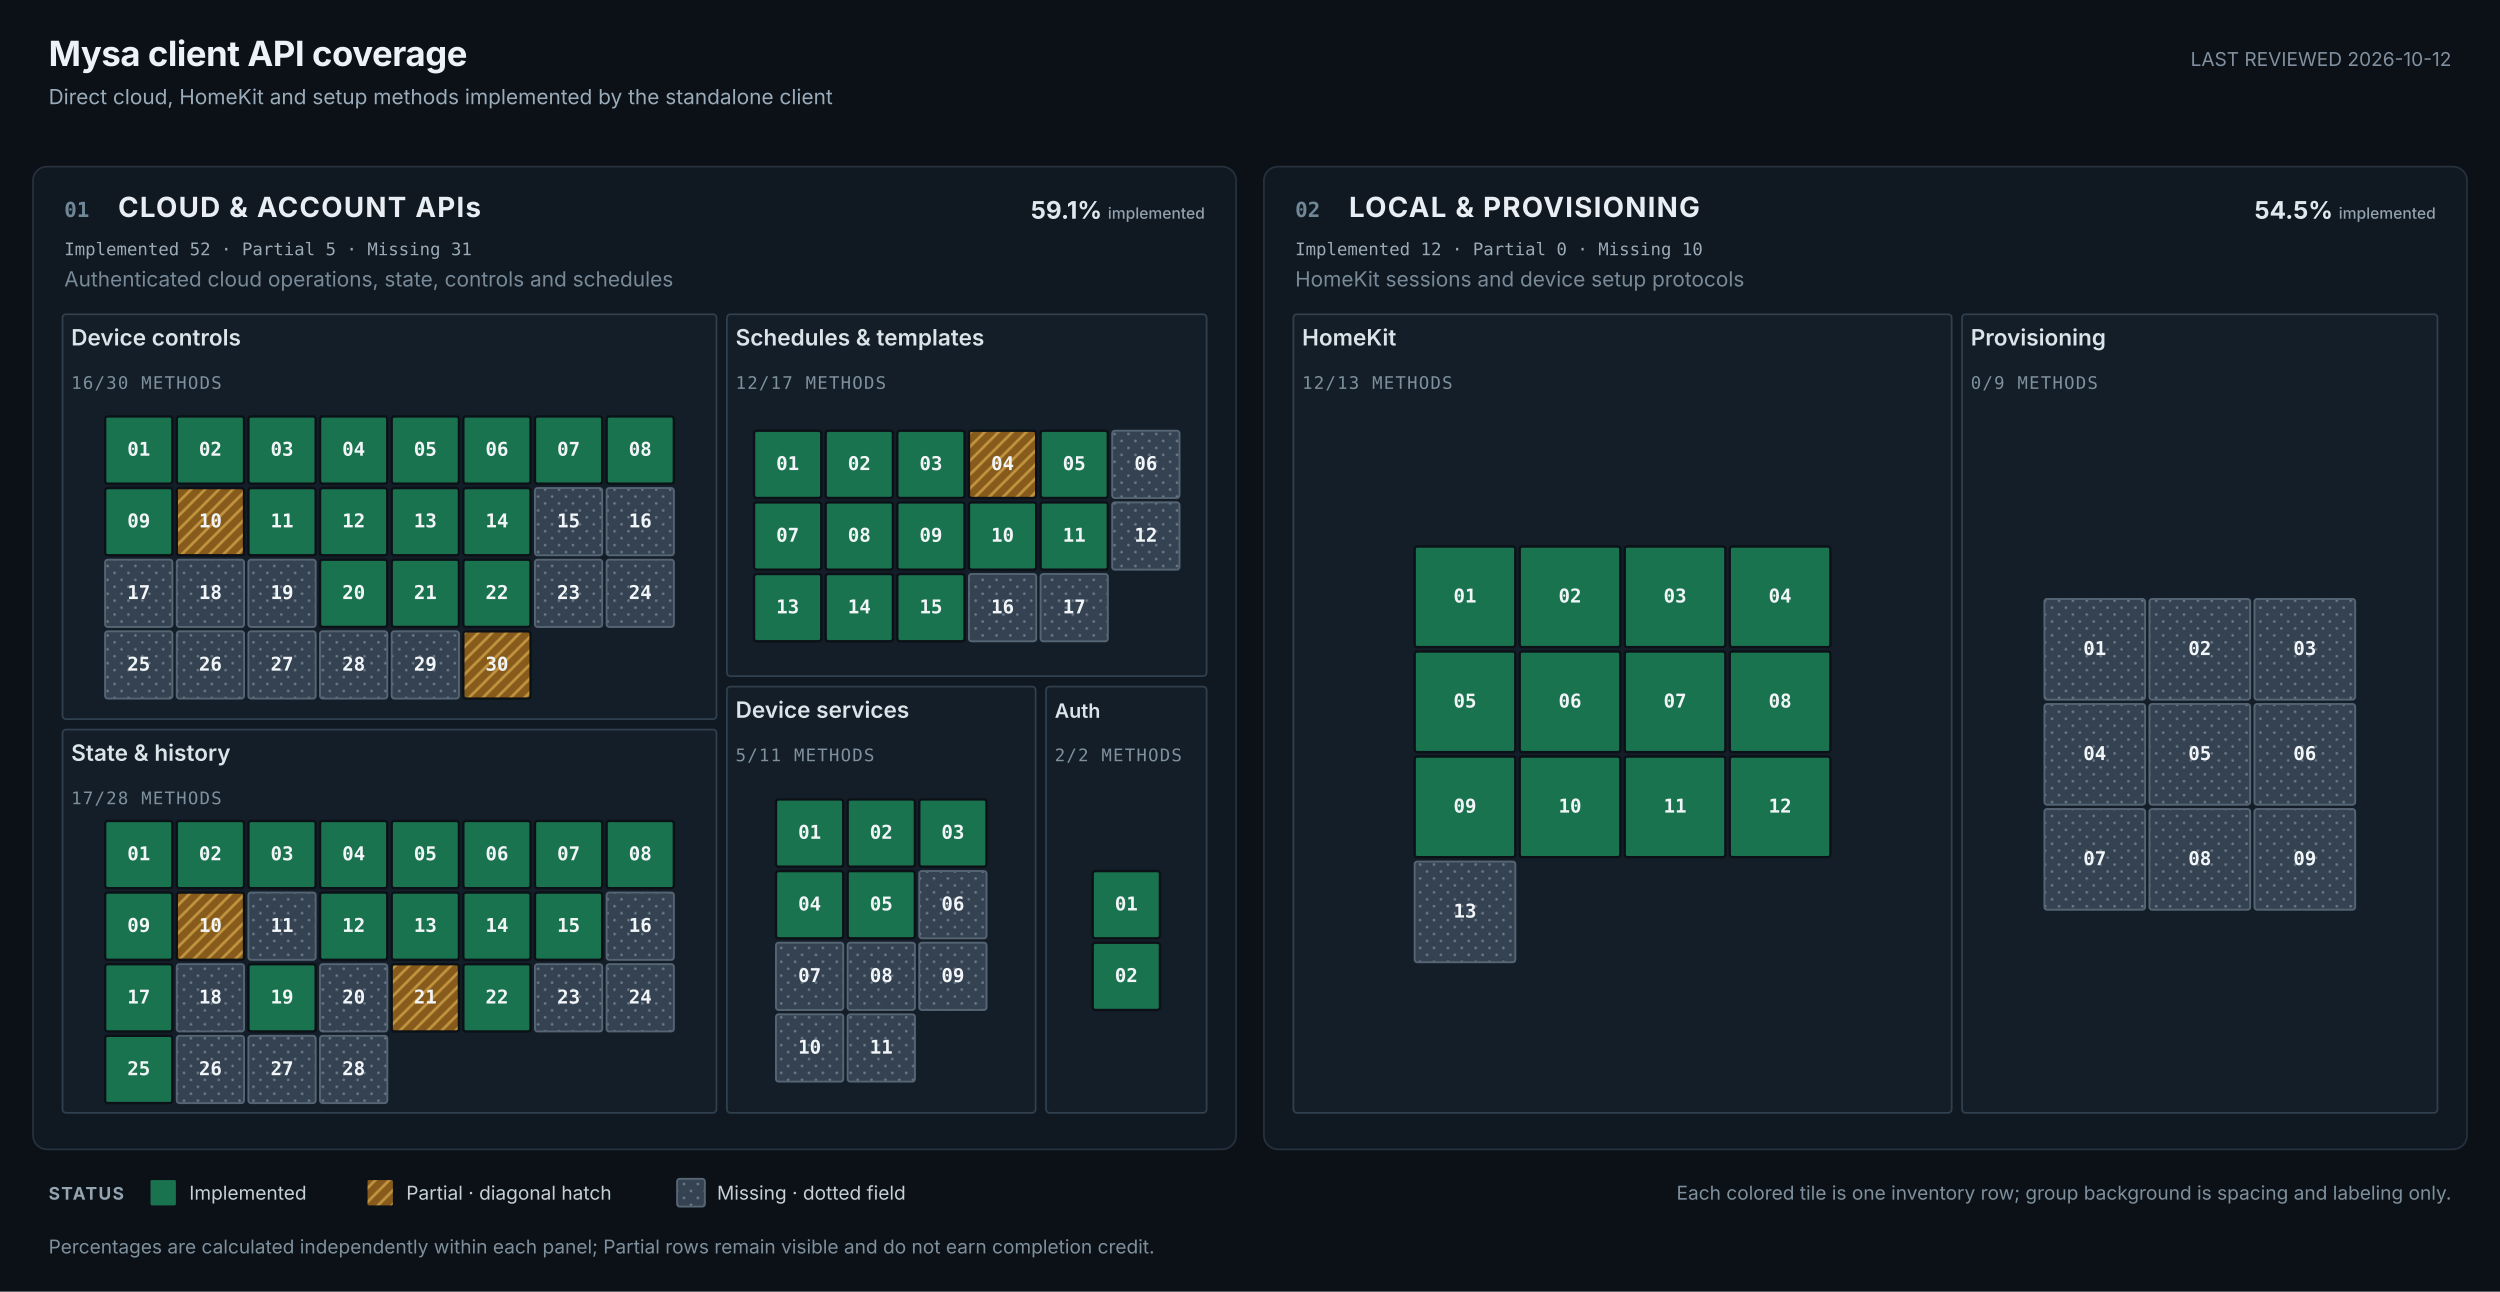
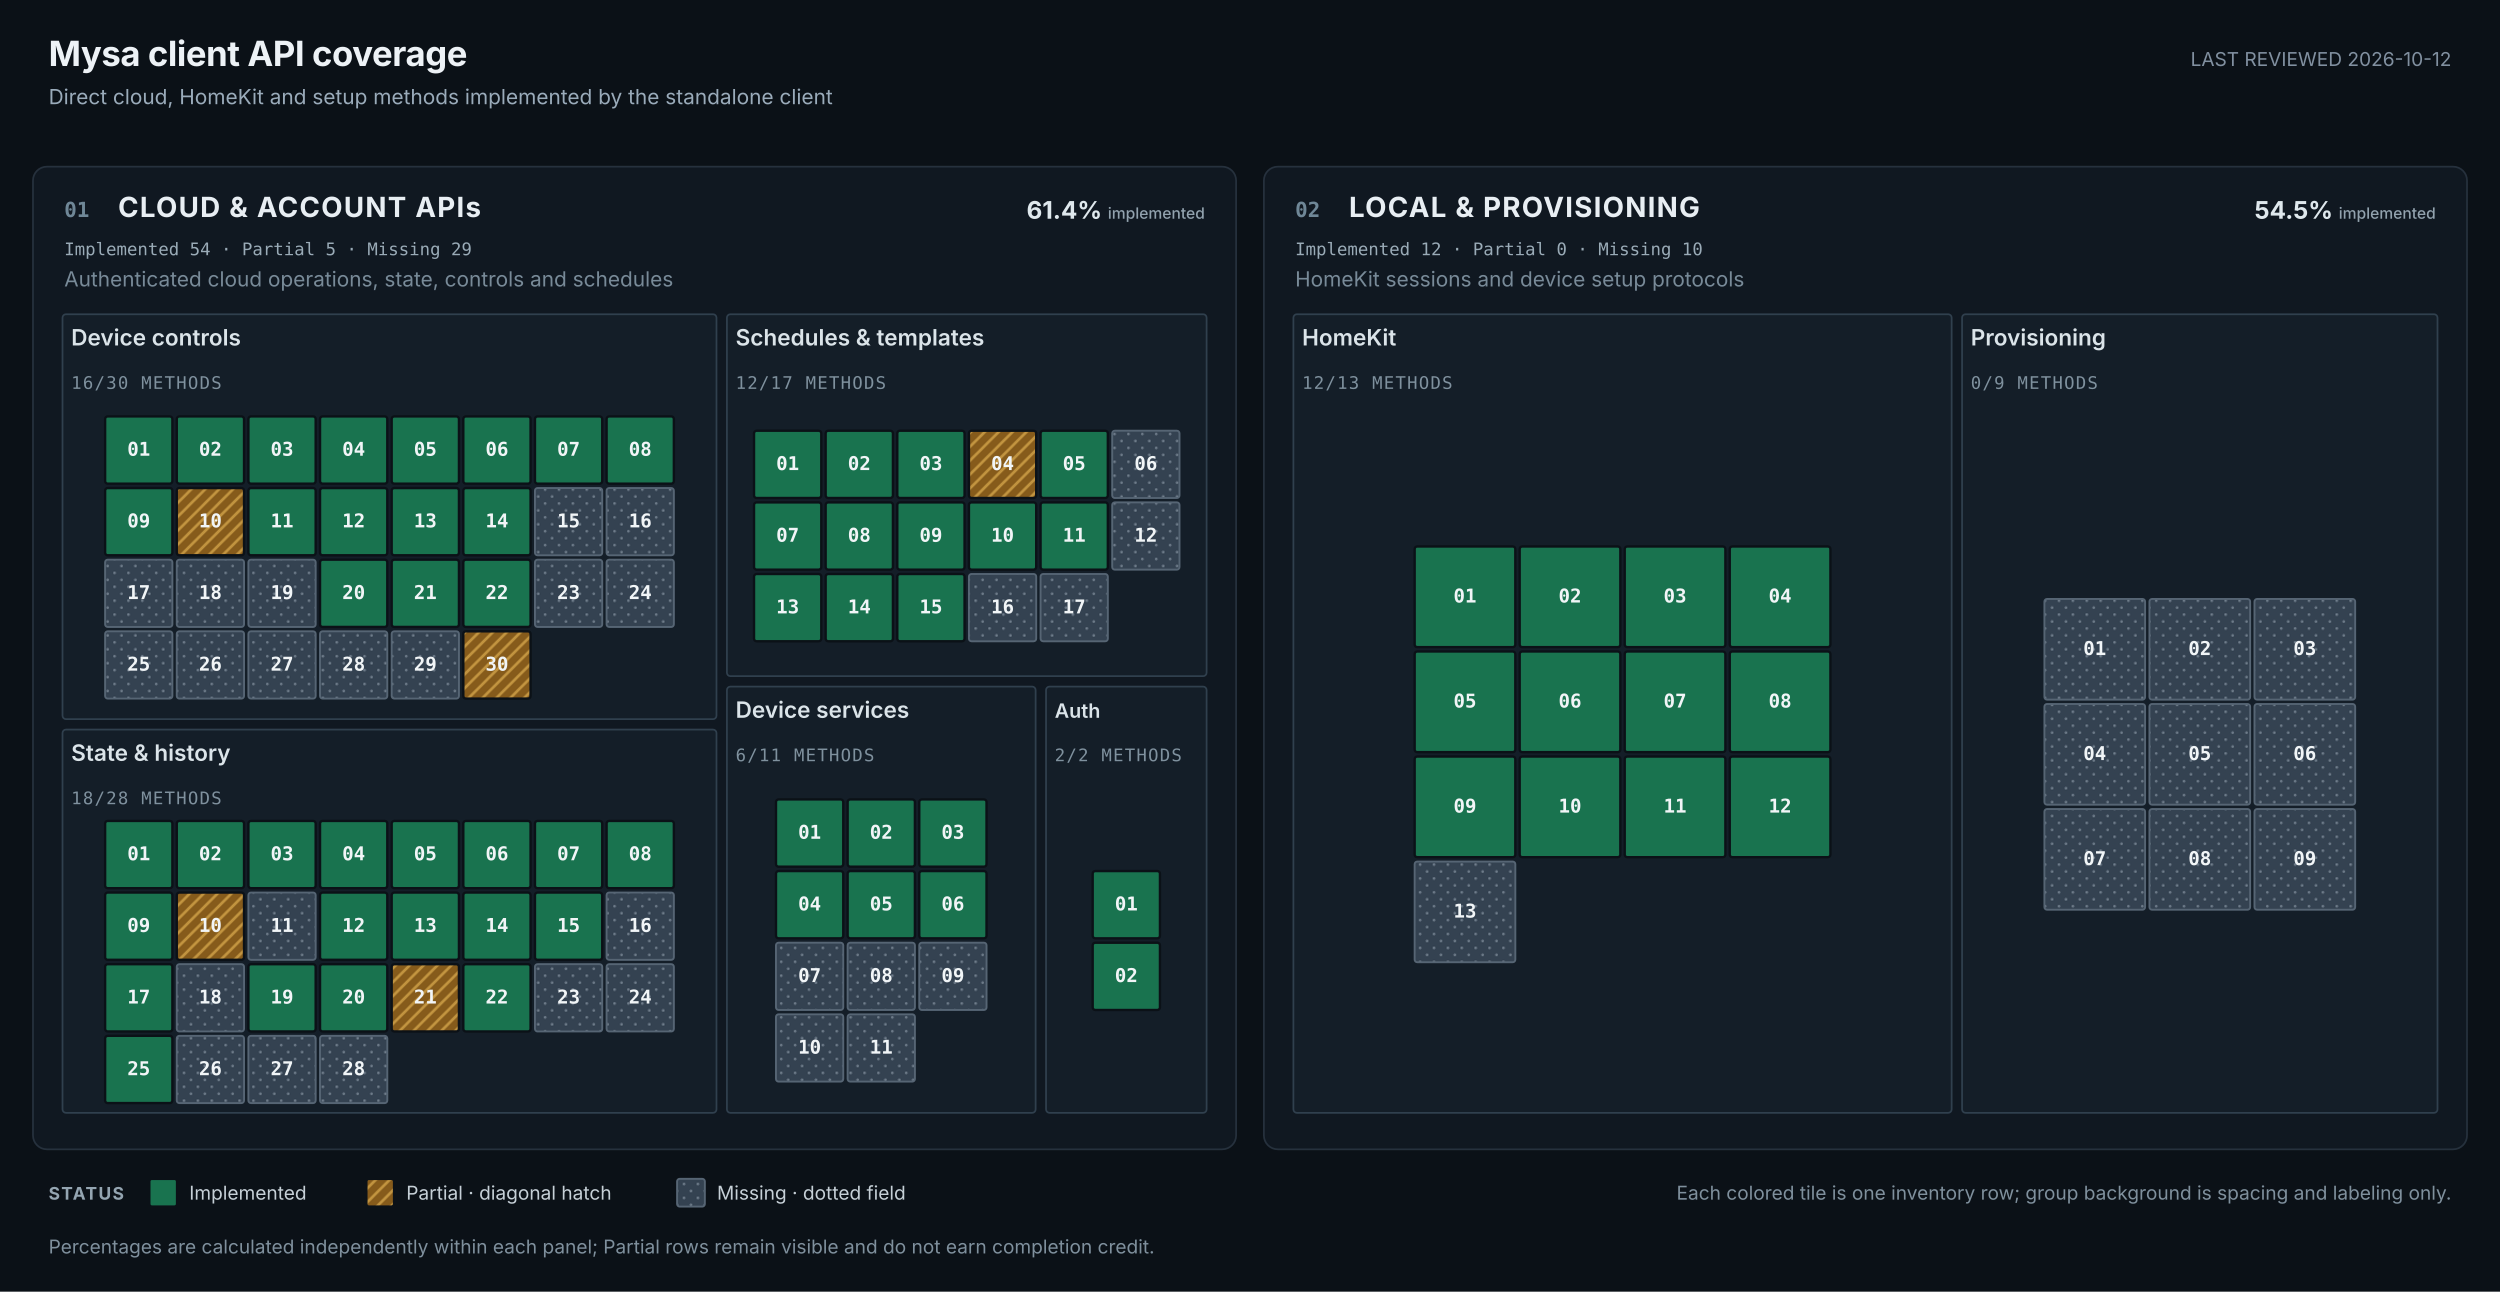
<svg xmlns="http://www.w3.org/2000/svg" width="1440" height="744" viewBox="0 0 1440 744" role="img" aria-labelledby="coverage-title coverage-description">
  <style>
    text { font-family: system-ui, -apple-system, BlinkMacSystemFont, "Segoe UI", sans-serif; }
    .canvas { fill: #0b1117; }
    .page-title { fill: #edf2f6; font-size: 20px; font-weight: 650; letter-spacing: -.25px; }
    .page-subtitle { fill: #9aabba; font-size: 12px; }
    .reviewed { fill: #8190a0; font-size: 11px; }
    .panel-frame { fill: #101821; stroke: #26313d; stroke-width: 1; }
    .panel-index { fill: #6f8797; font-family: ui-monospace, SFMono-Regular, Menlo, monospace; font-size: 12px; font-weight: 700; }
    .panel-title { fill: #e8eef3; font-size: 16px; font-weight: 700; letter-spacing: .7px; }
    .panel-percent { fill: #dfe8ed; font-size: 14px; font-weight: 650; }
    .percent-caption { fill: #92a2ae; font-size: 9px; font-weight: 500; }
    .panel-counts { fill: #9aabb7; font-family: ui-monospace, SFMono-Regular, Menlo, monospace; font-size: 10px; }
    .panel-subtitle { fill: #788a98; font-size: 12px; }
    .group-backdrop { fill: #141e28; stroke: #30404e; stroke-width: 1; }
    .group-name { fill: #dbe4e9; font-weight: 620; }
    .group-count { fill: #7f919e; font-family: ui-monospace, SFMono-Regular, Menlo, monospace; font-size: 10px; letter-spacing: .7px; }
    .tile { stroke: #0b1117; stroke-width: 1.4; }
    .swatch { stroke: #0b1117; stroke-width: 1.4; }
    .status-implemented { fill: #19734f; }
    .status-partial { fill: url(#partial-pattern); }
    .status-missing { fill: url(#missing-pattern); stroke: #566574; stroke-width: 1.1; }
    .tile-id { fill: #f1f5f7; font-family: ui-monospace, SFMono-Regular, Menlo, monospace; font-size: 11px; font-weight: 650; pointer-events: none; }
    .legend-title { fill: #94a5b1; font-size: 10px; font-weight: 650; letter-spacing: .8px; }
    .legend-label { fill: #c6d0d7; font-size: 11px; }
    .legend-note { fill: #7f909d; font-size: 11px; }
  </style>
  <defs>
    <pattern id="partial-pattern" width="8" height="8" patternUnits="userSpaceOnUse">
      <rect width="8" height="8" fill="#865b1b" />
      <path d="M-2 2L2-2 M0 8L8 0 M6 10L10 6" fill="none" stroke="#f1bf5c" stroke-width="1.6" opacity=".55" />
    </pattern>
    <pattern id="missing-pattern" width="8" height="8" patternUnits="userSpaceOnUse">
      <rect width="8" height="8" fill="#344251" />
      <circle cx="2" cy="2" r=".8" fill="#a5b2be" opacity=".48" />
      <circle cx="6" cy="6" r=".8" fill="#a5b2be" opacity=".48" />
    </pattern>
  </defs>
  <rect class="canvas" width="100%" height="100%" />
  <text class="page-title" x="28" y="38">Mysa client API coverage</text>
  <text class="page-subtitle" x="28" y="60">Direct cloud, HomeKit and setup methods implemented by the standalone client</text>
  <text class="reviewed" x="1412" y="38" text-anchor="end">LAST REVIEWED  2026-10-12</text>
  <g class="panel" role="group" aria-label="Cloud &amp; account APIs">
    <rect class="panel-frame" x="19.0" y="96" width="693.0" height="566" rx="8" />
    <text class="panel-index" x="37.0" y="125">01</text>
    <text class="panel-title" x="68.0" y="125">CLOUD &amp; ACCOUNT APIs</text>
-     <text class="panel-percent" x="694.0" y="126" text-anchor="end">59.1% <tspan class="percent-caption">implemented</tspan>
+     <text class="panel-percent" x="694.0" y="126" text-anchor="end">61.4% <tspan class="percent-caption">implemented</tspan>
    </text>
-     <text class="panel-counts" x="37.0" y="147">Implemented 52  ·  Partial 5  ·  Missing 31</text>
+     <text class="panel-counts" x="37.0" y="147">Implemented 54  ·  Partial 5  ·  Missing 29</text>
    <text class="panel-subtitle" x="37.0" y="165">Authenticated cloud operations, state, controls and schedules</text>
    <g class="feature-group" role="group" aria-label="Authentication, 2 of 2 methods implemented">
      <rect class="group-backdrop" x="602.52" y="395.47" width="92.48" height="245.53" rx="2" />
      <defs>
        <clipPath id="category-api-auth">
          <rect x="605.52" y="395.47" width="80.48" height="48.00" />
        </clipPath>
      </defs>
      <text class="group-name" clip-path="url(#category-api-auth)" x="607.52" y="413.47" font-size="11.4">
        <tspan x="607.52" dy="0.00">Auth</tspan>
      </text>
      <text class="group-count" x="607.52" y="438.47" font-size="10.0">2/2 METHODS</text>
      <rect class="tile status-implemented" data-feature-id="API-AUTH-01" x="629.38" y="501.72" width="38.76" height="38.76" rx="1.5" />
      <text class="tile-id" x="648.76" y="524.41" text-anchor="middle">01</text>
      <rect class="tile status-implemented" data-feature-id="API-AUTH-02" x="629.38" y="542.99" width="38.76" height="38.76" rx="1.5" />
      <text class="tile-id" x="648.76" y="565.67" text-anchor="middle">02</text>
    </g>
-     <g class="feature-group" role="group" aria-label="State &amp; history, 17 of 28 methods implemented">
+     <g class="feature-group" role="group" aria-label="State &amp; history, 18 of 28 methods implemented">
      <rect class="group-backdrop" x="36.00" y="420.23" width="376.70" height="220.77" rx="2" />
      <defs>
        <clipPath id="category-api-read">
          <rect x="39.00" y="420.23" width="364.70" height="48.00" />
        </clipPath>
      </defs>
      <text class="group-name" clip-path="url(#category-api-read)" x="41.00" y="438.23" font-size="13.0">
        <tspan x="41.00" dy="0.00">State &amp; history</tspan>
      </text>
-       <text class="group-count" x="41.00" y="463.23" font-size="10.0">17/28 METHODS</text>
+       <text class="group-count" x="41.00" y="463.23" font-size="10.0">18/28 METHODS</text>
      <rect class="tile status-implemented" data-feature-id="API-READ-01" x="60.54" y="472.84" width="38.76" height="38.76" rx="1.5" />
      <text class="tile-id" x="79.93" y="495.52" text-anchor="middle">01</text>
      <rect class="tile status-implemented" data-feature-id="API-READ-02" x="101.81" y="472.84" width="38.76" height="38.76" rx="1.5" />
      <text class="tile-id" x="121.19" y="495.52" text-anchor="middle">02</text>
      <rect class="tile status-implemented" data-feature-id="API-READ-03" x="143.07" y="472.84" width="38.76" height="38.76" rx="1.5" />
      <text class="tile-id" x="162.45" y="495.52" text-anchor="middle">03</text>
      <rect class="tile status-implemented" data-feature-id="API-READ-04" x="184.33" y="472.84" width="38.76" height="38.76" rx="1.5" />
      <text class="tile-id" x="203.72" y="495.52" text-anchor="middle">04</text>
      <rect class="tile status-implemented" data-feature-id="API-READ-05" x="225.60" y="472.84" width="38.76" height="38.76" rx="1.5" />
      <text class="tile-id" x="244.98" y="495.52" text-anchor="middle">05</text>
      <rect class="tile status-implemented" data-feature-id="API-READ-06" x="266.86" y="472.84" width="38.76" height="38.76" rx="1.5" />
      <text class="tile-id" x="286.24" y="495.52" text-anchor="middle">06</text>
      <rect class="tile status-implemented" data-feature-id="API-READ-07" x="308.13" y="472.84" width="38.76" height="38.76" rx="1.5" />
      <text class="tile-id" x="327.51" y="495.52" text-anchor="middle">07</text>
      <rect class="tile status-implemented" data-feature-id="API-READ-08" x="349.39" y="472.84" width="38.76" height="38.76" rx="1.5" />
      <text class="tile-id" x="368.77" y="495.52" text-anchor="middle">08</text>
      <rect class="tile status-implemented" data-feature-id="API-READ-09" x="60.54" y="514.10" width="38.76" height="38.76" rx="1.5" />
      <text class="tile-id" x="79.93" y="536.78" text-anchor="middle">09</text>
      <rect class="tile status-partial" data-feature-id="API-READ-10" x="101.81" y="514.10" width="38.76" height="38.76" rx="1.5" />
      <text class="tile-id" x="121.19" y="536.78" text-anchor="middle">10</text>
      <rect class="tile status-missing" data-feature-id="API-READ-11" x="143.07" y="514.10" width="38.76" height="38.76" rx="1.5" />
      <text class="tile-id" x="162.45" y="536.78" text-anchor="middle">11</text>
      <rect class="tile status-implemented" data-feature-id="API-READ-12" x="184.33" y="514.10" width="38.76" height="38.76" rx="1.5" />
      <text class="tile-id" x="203.72" y="536.78" text-anchor="middle">12</text>
      <rect class="tile status-implemented" data-feature-id="API-READ-13" x="225.60" y="514.10" width="38.76" height="38.76" rx="1.5" />
      <text class="tile-id" x="244.98" y="536.78" text-anchor="middle">13</text>
      <rect class="tile status-implemented" data-feature-id="API-READ-14" x="266.86" y="514.10" width="38.76" height="38.76" rx="1.5" />
      <text class="tile-id" x="286.24" y="536.78" text-anchor="middle">14</text>
      <rect class="tile status-implemented" data-feature-id="API-READ-15" x="308.13" y="514.10" width="38.76" height="38.76" rx="1.5" />
      <text class="tile-id" x="327.51" y="536.78" text-anchor="middle">15</text>
      <rect class="tile status-missing" data-feature-id="API-READ-16" x="349.39" y="514.10" width="38.76" height="38.76" rx="1.5" />
      <text class="tile-id" x="368.77" y="536.78" text-anchor="middle">16</text>
      <rect class="tile status-implemented" data-feature-id="API-READ-17" x="60.54" y="555.37" width="38.76" height="38.76" rx="1.5" />
      <text class="tile-id" x="79.93" y="578.05" text-anchor="middle">17</text>
      <rect class="tile status-missing" data-feature-id="API-READ-18" x="101.81" y="555.37" width="38.76" height="38.76" rx="1.5" />
      <text class="tile-id" x="121.19" y="578.05" text-anchor="middle">18</text>
      <rect class="tile status-implemented" data-feature-id="API-READ-19" x="143.07" y="555.37" width="38.76" height="38.76" rx="1.5" />
      <text class="tile-id" x="162.45" y="578.05" text-anchor="middle">19</text>
-       <rect class="tile status-missing" data-feature-id="API-READ-20" x="184.33" y="555.37" width="38.76" height="38.76" rx="1.5" />
+       <rect class="tile status-implemented" data-feature-id="API-READ-20" x="184.33" y="555.37" width="38.76" height="38.76" rx="1.5" />
      <text class="tile-id" x="203.72" y="578.05" text-anchor="middle">20</text>
      <rect class="tile status-partial" data-feature-id="API-READ-21" x="225.60" y="555.37" width="38.76" height="38.76" rx="1.5" />
      <text class="tile-id" x="244.98" y="578.05" text-anchor="middle">21</text>
      <rect class="tile status-implemented" data-feature-id="API-READ-22" x="266.86" y="555.37" width="38.76" height="38.76" rx="1.5" />
      <text class="tile-id" x="286.24" y="578.05" text-anchor="middle">22</text>
      <rect class="tile status-missing" data-feature-id="API-READ-23" x="308.13" y="555.37" width="38.76" height="38.76" rx="1.5" />
      <text class="tile-id" x="327.51" y="578.05" text-anchor="middle">23</text>
      <rect class="tile status-missing" data-feature-id="API-READ-24" x="349.39" y="555.37" width="38.76" height="38.76" rx="1.5" />
      <text class="tile-id" x="368.77" y="578.05" text-anchor="middle">24</text>
      <rect class="tile status-implemented" data-feature-id="API-READ-25" x="60.54" y="596.63" width="38.76" height="38.76" rx="1.5" />
      <text class="tile-id" x="79.93" y="619.31" text-anchor="middle">25</text>
      <rect class="tile status-missing" data-feature-id="API-READ-26" x="101.81" y="596.63" width="38.76" height="38.76" rx="1.5" />
      <text class="tile-id" x="121.19" y="619.31" text-anchor="middle">26</text>
      <rect class="tile status-missing" data-feature-id="API-READ-27" x="143.07" y="596.63" width="38.76" height="38.76" rx="1.5" />
      <text class="tile-id" x="162.45" y="619.31" text-anchor="middle">27</text>
      <rect class="tile status-missing" data-feature-id="API-READ-28" x="184.33" y="596.63" width="38.76" height="38.76" rx="1.5" />
      <text class="tile-id" x="203.72" y="619.31" text-anchor="middle">28</text>
    </g>
    <g class="feature-group" role="group" aria-label="Device controls, 16 of 30 methods implemented">
      <rect class="group-backdrop" x="36.00" y="181.00" width="376.70" height="233.23" rx="2" />
      <defs>
        <clipPath id="category-api-write">
          <rect x="39.00" y="181.00" width="364.70" height="48.00" />
        </clipPath>
      </defs>
      <text class="group-name" clip-path="url(#category-api-write)" x="41.00" y="199.00" font-size="13.0">
        <tspan x="41.00" dy="0.00">Device controls</tspan>
      </text>
      <text class="group-count" x="41.00" y="224.00" font-size="10.0">16/30 METHODS</text>
      <rect class="tile status-implemented" data-feature-id="API-WRITE-01" x="60.54" y="239.84" width="38.76" height="38.76" rx="1.5" />
      <text class="tile-id" x="79.93" y="262.52" text-anchor="middle">01</text>
      <rect class="tile status-implemented" data-feature-id="API-WRITE-02" x="101.81" y="239.84" width="38.76" height="38.76" rx="1.5" />
      <text class="tile-id" x="121.19" y="262.52" text-anchor="middle">02</text>
      <rect class="tile status-implemented" data-feature-id="API-WRITE-03" x="143.07" y="239.84" width="38.76" height="38.76" rx="1.5" />
      <text class="tile-id" x="162.45" y="262.52" text-anchor="middle">03</text>
      <rect class="tile status-implemented" data-feature-id="API-WRITE-04" x="184.33" y="239.84" width="38.76" height="38.76" rx="1.5" />
      <text class="tile-id" x="203.72" y="262.52" text-anchor="middle">04</text>
      <rect class="tile status-implemented" data-feature-id="API-WRITE-05" x="225.60" y="239.84" width="38.76" height="38.76" rx="1.5" />
      <text class="tile-id" x="244.98" y="262.52" text-anchor="middle">05</text>
      <rect class="tile status-implemented" data-feature-id="API-WRITE-06" x="266.86" y="239.84" width="38.76" height="38.76" rx="1.5" />
      <text class="tile-id" x="286.24" y="262.52" text-anchor="middle">06</text>
      <rect class="tile status-implemented" data-feature-id="API-WRITE-07" x="308.13" y="239.84" width="38.76" height="38.76" rx="1.5" />
      <text class="tile-id" x="327.51" y="262.52" text-anchor="middle">07</text>
      <rect class="tile status-implemented" data-feature-id="API-WRITE-08" x="349.39" y="239.84" width="38.76" height="38.76" rx="1.5" />
      <text class="tile-id" x="368.77" y="262.52" text-anchor="middle">08</text>
      <rect class="tile status-implemented" data-feature-id="API-WRITE-09" x="60.54" y="281.10" width="38.76" height="38.76" rx="1.5" />
      <text class="tile-id" x="79.93" y="303.78" text-anchor="middle">09</text>
      <rect class="tile status-partial" data-feature-id="API-WRITE-10" x="101.81" y="281.10" width="38.76" height="38.76" rx="1.5" />
      <text class="tile-id" x="121.19" y="303.78" text-anchor="middle">10</text>
      <rect class="tile status-implemented" data-feature-id="API-WRITE-11" x="143.07" y="281.10" width="38.76" height="38.76" rx="1.5" />
      <text class="tile-id" x="162.45" y="303.78" text-anchor="middle">11</text>
      <rect class="tile status-implemented" data-feature-id="API-WRITE-12" x="184.33" y="281.10" width="38.76" height="38.76" rx="1.5" />
      <text class="tile-id" x="203.72" y="303.78" text-anchor="middle">12</text>
      <rect class="tile status-implemented" data-feature-id="API-WRITE-13" x="225.60" y="281.10" width="38.76" height="38.76" rx="1.5" />
      <text class="tile-id" x="244.98" y="303.78" text-anchor="middle">13</text>
      <rect class="tile status-implemented" data-feature-id="API-WRITE-14" x="266.86" y="281.10" width="38.76" height="38.76" rx="1.5" />
      <text class="tile-id" x="286.24" y="303.78" text-anchor="middle">14</text>
      <rect class="tile status-missing" data-feature-id="API-WRITE-15" x="308.13" y="281.10" width="38.76" height="38.76" rx="1.5" />
      <text class="tile-id" x="327.51" y="303.78" text-anchor="middle">15</text>
      <rect class="tile status-missing" data-feature-id="API-WRITE-16" x="349.39" y="281.10" width="38.76" height="38.76" rx="1.5" />
      <text class="tile-id" x="368.77" y="303.78" text-anchor="middle">16</text>
      <rect class="tile status-missing" data-feature-id="API-WRITE-17" x="60.54" y="322.37" width="38.76" height="38.76" rx="1.5" />
      <text class="tile-id" x="79.93" y="345.05" text-anchor="middle">17</text>
      <rect class="tile status-missing" data-feature-id="API-WRITE-18" x="101.81" y="322.37" width="38.76" height="38.76" rx="1.5" />
      <text class="tile-id" x="121.19" y="345.05" text-anchor="middle">18</text>
      <rect class="tile status-missing" data-feature-id="API-WRITE-19" x="143.07" y="322.37" width="38.76" height="38.76" rx="1.5" />
      <text class="tile-id" x="162.45" y="345.05" text-anchor="middle">19</text>
      <rect class="tile status-implemented" data-feature-id="API-WRITE-20" x="184.33" y="322.37" width="38.76" height="38.76" rx="1.5" />
      <text class="tile-id" x="203.72" y="345.05" text-anchor="middle">20</text>
      <rect class="tile status-implemented" data-feature-id="API-WRITE-21" x="225.60" y="322.37" width="38.76" height="38.76" rx="1.5" />
      <text class="tile-id" x="244.98" y="345.05" text-anchor="middle">21</text>
      <rect class="tile status-implemented" data-feature-id="API-WRITE-22" x="266.86" y="322.37" width="38.76" height="38.76" rx="1.5" />
      <text class="tile-id" x="286.24" y="345.05" text-anchor="middle">22</text>
      <rect class="tile status-missing" data-feature-id="API-WRITE-23" x="308.13" y="322.37" width="38.76" height="38.76" rx="1.5" />
      <text class="tile-id" x="327.51" y="345.05" text-anchor="middle">23</text>
      <rect class="tile status-missing" data-feature-id="API-WRITE-24" x="349.39" y="322.37" width="38.76" height="38.76" rx="1.5" />
      <text class="tile-id" x="368.77" y="345.05" text-anchor="middle">24</text>
      <rect class="tile status-missing" data-feature-id="API-WRITE-25" x="60.54" y="363.63" width="38.76" height="38.76" rx="1.5" />
      <text class="tile-id" x="79.93" y="386.31" text-anchor="middle">25</text>
      <rect class="tile status-missing" data-feature-id="API-WRITE-26" x="101.81" y="363.63" width="38.76" height="38.76" rx="1.5" />
      <text class="tile-id" x="121.19" y="386.31" text-anchor="middle">26</text>
      <rect class="tile status-missing" data-feature-id="API-WRITE-27" x="143.07" y="363.63" width="38.76" height="38.76" rx="1.5" />
      <text class="tile-id" x="162.45" y="386.31" text-anchor="middle">27</text>
      <rect class="tile status-missing" data-feature-id="API-WRITE-28" x="184.33" y="363.63" width="38.76" height="38.76" rx="1.5" />
      <text class="tile-id" x="203.72" y="386.31" text-anchor="middle">28</text>
      <rect class="tile status-missing" data-feature-id="API-WRITE-29" x="225.60" y="363.63" width="38.76" height="38.76" rx="1.5" />
      <text class="tile-id" x="244.98" y="386.31" text-anchor="middle">29</text>
      <rect class="tile status-partial" data-feature-id="API-WRITE-30" x="266.86" y="363.63" width="38.76" height="38.76" rx="1.5" />
      <text class="tile-id" x="286.24" y="386.31" text-anchor="middle">30</text>
    </g>
    <g class="feature-group" role="group" aria-label="Schedules &amp; templates, 12 of 17 methods implemented">
      <rect class="group-backdrop" x="418.70" y="181.00" width="276.30" height="208.47" rx="2" />
      <defs>
        <clipPath id="category-api-sched">
          <rect x="421.70" y="181.00" width="264.30" height="48.00" />
        </clipPath>
      </defs>
      <text class="group-name" clip-path="url(#category-api-sched)" x="423.70" y="199.00" font-size="13.0">
        <tspan x="423.70" dy="0.00">Schedules &amp; templates</tspan>
      </text>
      <text class="group-count" x="423.70" y="224.00" font-size="10.0">12/17 METHODS</text>
      <rect class="tile status-implemented" data-feature-id="API-SCHED-01" x="434.31" y="248.09" width="38.76" height="38.76" rx="1.5" />
      <text class="tile-id" x="453.69" y="270.77" text-anchor="middle">01</text>
      <rect class="tile status-implemented" data-feature-id="API-SCHED-02" x="475.57" y="248.09" width="38.76" height="38.76" rx="1.5" />
      <text class="tile-id" x="494.95" y="270.77" text-anchor="middle">02</text>
      <rect class="tile status-implemented" data-feature-id="API-SCHED-03" x="516.83" y="248.09" width="38.76" height="38.76" rx="1.5" />
      <text class="tile-id" x="536.22" y="270.77" text-anchor="middle">03</text>
      <rect class="tile status-partial" data-feature-id="API-SCHED-04" x="558.10" y="248.09" width="38.76" height="38.76" rx="1.5" />
      <text class="tile-id" x="577.48" y="270.77" text-anchor="middle">04</text>
      <rect class="tile status-implemented" data-feature-id="API-SCHED-05" x="599.36" y="248.09" width="38.76" height="38.76" rx="1.5" />
      <text class="tile-id" x="618.74" y="270.77" text-anchor="middle">05</text>
      <rect class="tile status-missing" data-feature-id="API-SCHED-06" x="640.63" y="248.09" width="38.76" height="38.76" rx="1.5" />
      <text class="tile-id" x="660.01" y="270.77" text-anchor="middle">06</text>
      <rect class="tile status-implemented" data-feature-id="API-SCHED-07" x="434.31" y="289.36" width="38.76" height="38.76" rx="1.5" />
      <text class="tile-id" x="453.69" y="312.04" text-anchor="middle">07</text>
      <rect class="tile status-implemented" data-feature-id="API-SCHED-08" x="475.57" y="289.36" width="38.76" height="38.76" rx="1.5" />
      <text class="tile-id" x="494.95" y="312.04" text-anchor="middle">08</text>
      <rect class="tile status-implemented" data-feature-id="API-SCHED-09" x="516.83" y="289.36" width="38.76" height="38.76" rx="1.5" />
      <text class="tile-id" x="536.22" y="312.04" text-anchor="middle">09</text>
      <rect class="tile status-implemented" data-feature-id="API-SCHED-10" x="558.10" y="289.36" width="38.76" height="38.76" rx="1.5" />
      <text class="tile-id" x="577.48" y="312.04" text-anchor="middle">10</text>
      <rect class="tile status-implemented" data-feature-id="API-SCHED-11" x="599.36" y="289.36" width="38.76" height="38.76" rx="1.5" />
      <text class="tile-id" x="618.74" y="312.04" text-anchor="middle">11</text>
      <rect class="tile status-missing" data-feature-id="API-SCHED-12" x="640.63" y="289.36" width="38.76" height="38.76" rx="1.5" />
      <text class="tile-id" x="660.01" y="312.04" text-anchor="middle">12</text>
      <rect class="tile status-implemented" data-feature-id="API-SCHED-13" x="434.31" y="330.62" width="38.76" height="38.76" rx="1.5" />
      <text class="tile-id" x="453.69" y="353.30" text-anchor="middle">13</text>
      <rect class="tile status-implemented" data-feature-id="API-SCHED-14" x="475.57" y="330.62" width="38.76" height="38.76" rx="1.5" />
      <text class="tile-id" x="494.95" y="353.30" text-anchor="middle">14</text>
      <rect class="tile status-implemented" data-feature-id="API-SCHED-15" x="516.83" y="330.62" width="38.76" height="38.76" rx="1.5" />
      <text class="tile-id" x="536.22" y="353.30" text-anchor="middle">15</text>
      <rect class="tile status-missing" data-feature-id="API-SCHED-16" x="558.10" y="330.62" width="38.76" height="38.76" rx="1.5" />
      <text class="tile-id" x="577.48" y="353.30" text-anchor="middle">16</text>
      <rect class="tile status-missing" data-feature-id="API-SCHED-17" x="599.36" y="330.62" width="38.76" height="38.76" rx="1.5" />
      <text class="tile-id" x="618.74" y="353.30" text-anchor="middle">17</text>
    </g>
-     <g class="feature-group" role="group" aria-label="Device services, 5 of 11 methods implemented">
+     <g class="feature-group" role="group" aria-label="Device services, 6 of 11 methods implemented">
      <rect class="group-backdrop" x="418.70" y="395.47" width="177.82" height="245.53" rx="2" />
      <defs>
        <clipPath id="category-api-device">
          <rect x="421.70" y="395.47" width="165.82" height="48.00" />
        </clipPath>
      </defs>
      <text class="group-name" clip-path="url(#category-api-device)" x="423.70" y="413.47" font-size="13.0">
        <tspan x="423.70" dy="0.00">Device services</tspan>
      </text>
-       <text class="group-count" x="423.70" y="438.47" font-size="10.0">5/11 METHODS</text>
+       <text class="group-count" x="423.70" y="438.47" font-size="10.0">6/11 METHODS</text>
      <rect class="tile status-implemented" data-feature-id="API-DEVICE-01" x="446.96" y="460.46" width="38.76" height="38.76" rx="1.5" />
      <text class="tile-id" x="466.34" y="483.14" text-anchor="middle">01</text>
      <rect class="tile status-implemented" data-feature-id="API-DEVICE-02" x="488.23" y="460.46" width="38.76" height="38.76" rx="1.5" />
      <text class="tile-id" x="507.61" y="483.14" text-anchor="middle">02</text>
      <rect class="tile status-implemented" data-feature-id="API-DEVICE-03" x="529.49" y="460.46" width="38.76" height="38.76" rx="1.5" />
      <text class="tile-id" x="548.87" y="483.14" text-anchor="middle">03</text>
      <rect class="tile status-implemented" data-feature-id="API-DEVICE-04" x="446.96" y="501.72" width="38.76" height="38.76" rx="1.5" />
      <text class="tile-id" x="466.34" y="524.41" text-anchor="middle">04</text>
      <rect class="tile status-implemented" data-feature-id="API-DEVICE-05" x="488.23" y="501.72" width="38.76" height="38.76" rx="1.5" />
      <text class="tile-id" x="507.61" y="524.41" text-anchor="middle">05</text>
-       <rect class="tile status-missing" data-feature-id="API-DEVICE-06" x="529.49" y="501.72" width="38.76" height="38.76" rx="1.5" />
+       <rect class="tile status-implemented" data-feature-id="API-DEVICE-06" x="529.49" y="501.72" width="38.76" height="38.76" rx="1.5" />
      <text class="tile-id" x="548.87" y="524.41" text-anchor="middle">06</text>
      <rect class="tile status-missing" data-feature-id="API-DEVICE-07" x="446.96" y="542.99" width="38.76" height="38.76" rx="1.5" />
      <text class="tile-id" x="466.34" y="565.67" text-anchor="middle">07</text>
      <rect class="tile status-missing" data-feature-id="API-DEVICE-08" x="488.23" y="542.99" width="38.76" height="38.76" rx="1.5" />
      <text class="tile-id" x="507.61" y="565.67" text-anchor="middle">08</text>
      <rect class="tile status-missing" data-feature-id="API-DEVICE-09" x="529.49" y="542.99" width="38.76" height="38.76" rx="1.5" />
      <text class="tile-id" x="548.87" y="565.67" text-anchor="middle">09</text>
      <rect class="tile status-missing" data-feature-id="API-DEVICE-10" x="446.96" y="584.25" width="38.76" height="38.76" rx="1.5" />
      <text class="tile-id" x="466.34" y="606.93" text-anchor="middle">10</text>
      <rect class="tile status-missing" data-feature-id="API-DEVICE-11" x="488.23" y="584.25" width="38.76" height="38.76" rx="1.5" />
      <text class="tile-id" x="507.61" y="606.93" text-anchor="middle">11</text>
    </g>
  </g>
  <g class="panel" role="group" aria-label="Local &amp; provisioning APIs">
    <rect class="panel-frame" x="728.0" y="96" width="693.0" height="566" rx="8" />
    <text class="panel-index" x="746.0" y="125">02</text>
    <text class="panel-title" x="777.0" y="125">LOCAL &amp; PROVISIONING</text>
    <text class="panel-percent" x="1403.0" y="126" text-anchor="end">54.5% <tspan class="percent-caption">implemented</tspan>
    </text>
    <text class="panel-counts" x="746.0" y="147">Implemented 12  ·  Partial 0  ·  Missing 10</text>
    <text class="panel-subtitle" x="746.0" y="165">HomeKit sessions and device setup protocols</text>
    <g class="feature-group" role="group" aria-label="HomeKit, 12 of 13 methods implemented">
      <rect class="group-backdrop" x="745.00" y="181.00" width="379.15" height="460.00" rx="2" />
      <defs>
        <clipPath id="category-api-local">
          <rect x="748.00" y="181.00" width="367.15" height="48.00" />
        </clipPath>
      </defs>
      <text class="group-name" clip-path="url(#category-api-local)" x="750.00" y="199.00" font-size="13.0">
        <tspan x="750.00" dy="0.00">HomeKit</tspan>
      </text>
      <text class="group-count" x="750.00" y="224.00" font-size="10.0">12/13 METHODS</text>
      <rect class="tile status-implemented" data-feature-id="API-LOCAL-01" x="814.83" y="314.75" width="58.00" height="58.00" rx="1.5" />
      <text class="tile-id" x="843.83" y="347.05" text-anchor="middle">01</text>
      <rect class="tile status-implemented" data-feature-id="API-LOCAL-02" x="875.33" y="314.75" width="58.00" height="58.00" rx="1.5" />
      <text class="tile-id" x="904.33" y="347.05" text-anchor="middle">02</text>
      <rect class="tile status-implemented" data-feature-id="API-LOCAL-03" x="935.83" y="314.75" width="58.00" height="58.00" rx="1.5" />
      <text class="tile-id" x="964.83" y="347.05" text-anchor="middle">03</text>
      <rect class="tile status-implemented" data-feature-id="API-LOCAL-04" x="996.33" y="314.75" width="58.00" height="58.00" rx="1.5" />
      <text class="tile-id" x="1025.33" y="347.05" text-anchor="middle">04</text>
      <rect class="tile status-implemented" data-feature-id="API-LOCAL-05" x="814.83" y="375.25" width="58.00" height="58.00" rx="1.5" />
      <text class="tile-id" x="843.83" y="407.55" text-anchor="middle">05</text>
      <rect class="tile status-implemented" data-feature-id="API-LOCAL-06" x="875.33" y="375.25" width="58.00" height="58.00" rx="1.5" />
      <text class="tile-id" x="904.33" y="407.55" text-anchor="middle">06</text>
      <rect class="tile status-implemented" data-feature-id="API-LOCAL-07" x="935.83" y="375.25" width="58.00" height="58.00" rx="1.5" />
      <text class="tile-id" x="964.83" y="407.55" text-anchor="middle">07</text>
      <rect class="tile status-implemented" data-feature-id="API-LOCAL-08" x="996.33" y="375.25" width="58.00" height="58.00" rx="1.5" />
      <text class="tile-id" x="1025.33" y="407.55" text-anchor="middle">08</text>
      <rect class="tile status-implemented" data-feature-id="API-LOCAL-09" x="814.83" y="435.75" width="58.00" height="58.00" rx="1.5" />
      <text class="tile-id" x="843.83" y="468.05" text-anchor="middle">09</text>
      <rect class="tile status-implemented" data-feature-id="API-LOCAL-10" x="875.33" y="435.75" width="58.00" height="58.00" rx="1.5" />
      <text class="tile-id" x="904.33" y="468.05" text-anchor="middle">10</text>
      <rect class="tile status-implemented" data-feature-id="API-LOCAL-11" x="935.83" y="435.75" width="58.00" height="58.00" rx="1.5" />
      <text class="tile-id" x="964.83" y="468.05" text-anchor="middle">11</text>
      <rect class="tile status-implemented" data-feature-id="API-LOCAL-12" x="996.33" y="435.75" width="58.00" height="58.00" rx="1.5" />
      <text class="tile-id" x="1025.33" y="468.05" text-anchor="middle">12</text>
      <rect class="tile status-missing" data-feature-id="API-LOCAL-13" x="814.83" y="496.25" width="58.00" height="58.00" rx="1.5" />
      <text class="tile-id" x="843.83" y="528.55" text-anchor="middle">13</text>
    </g>
    <g class="feature-group" role="group" aria-label="Provisioning, 0 of 9 methods implemented">
      <rect class="group-backdrop" x="1130.15" y="181.00" width="273.85" height="460.00" rx="2" />
      <defs>
        <clipPath id="category-api-setup">
          <rect x="1133.15" y="181.00" width="261.85" height="48.00" />
        </clipPath>
      </defs>
      <text class="group-name" clip-path="url(#category-api-setup)" x="1135.15" y="199.00" font-size="13.0">
        <tspan x="1135.15" dy="0.00">Provisioning</tspan>
      </text>
      <text class="group-count" x="1135.15" y="224.00" font-size="10.0">0/9 METHODS</text>
      <rect class="tile status-missing" data-feature-id="API-SETUP-01" x="1177.58" y="345.00" width="58.00" height="58.00" rx="1.5" />
      <text class="tile-id" x="1206.58" y="377.30" text-anchor="middle">01</text>
      <rect class="tile status-missing" data-feature-id="API-SETUP-02" x="1238.08" y="345.00" width="58.00" height="58.00" rx="1.5" />
      <text class="tile-id" x="1267.08" y="377.30" text-anchor="middle">02</text>
      <rect class="tile status-missing" data-feature-id="API-SETUP-03" x="1298.58" y="345.00" width="58.00" height="58.00" rx="1.5" />
      <text class="tile-id" x="1327.58" y="377.30" text-anchor="middle">03</text>
      <rect class="tile status-missing" data-feature-id="API-SETUP-04" x="1177.58" y="405.50" width="58.00" height="58.00" rx="1.5" />
      <text class="tile-id" x="1206.58" y="437.80" text-anchor="middle">04</text>
      <rect class="tile status-missing" data-feature-id="API-SETUP-05" x="1238.08" y="405.50" width="58.00" height="58.00" rx="1.5" />
      <text class="tile-id" x="1267.08" y="437.80" text-anchor="middle">05</text>
      <rect class="tile status-missing" data-feature-id="API-SETUP-06" x="1298.58" y="405.50" width="58.00" height="58.00" rx="1.5" />
      <text class="tile-id" x="1327.58" y="437.80" text-anchor="middle">06</text>
      <rect class="tile status-missing" data-feature-id="API-SETUP-07" x="1177.58" y="466.00" width="58.00" height="58.00" rx="1.5" />
      <text class="tile-id" x="1206.58" y="498.30" text-anchor="middle">07</text>
      <rect class="tile status-missing" data-feature-id="API-SETUP-08" x="1238.08" y="466.00" width="58.00" height="58.00" rx="1.5" />
      <text class="tile-id" x="1267.08" y="498.30" text-anchor="middle">08</text>
      <rect class="tile status-missing" data-feature-id="API-SETUP-09" x="1298.58" y="466.00" width="58.00" height="58.00" rx="1.5" />
      <text class="tile-id" x="1327.58" y="498.30" text-anchor="middle">09</text>
    </g>
  </g>
  <g role="group" aria-label="Coverage status legend">
    <text class="legend-title" x="28" y="691">STATUS</text>
    <rect class="swatch status-implemented" x="86" y="679" width="16" height="16" rx="1.5" />
    <text class="legend-label" x="109" y="691">Implemented</text>
    <rect class="swatch status-partial" x="211" y="679" width="16" height="16" rx="1.5" />
    <text class="legend-label" x="234" y="691">Partial · diagonal hatch</text>
    <rect class="swatch status-missing" x="390" y="679" width="16" height="16" rx="1.5" />
    <text class="legend-label" x="413" y="691">Missing · dotted field</text>
    <text class="legend-note" x="1412" y="691" text-anchor="end">Each colored tile is one inventory row; group background is spacing and labeling only.</text>
  </g>
  <text class="legend-note" x="28" y="722">Percentages are calculated independently within each panel; Partial rows remain visible and do not earn completion credit.</text>
</svg>
